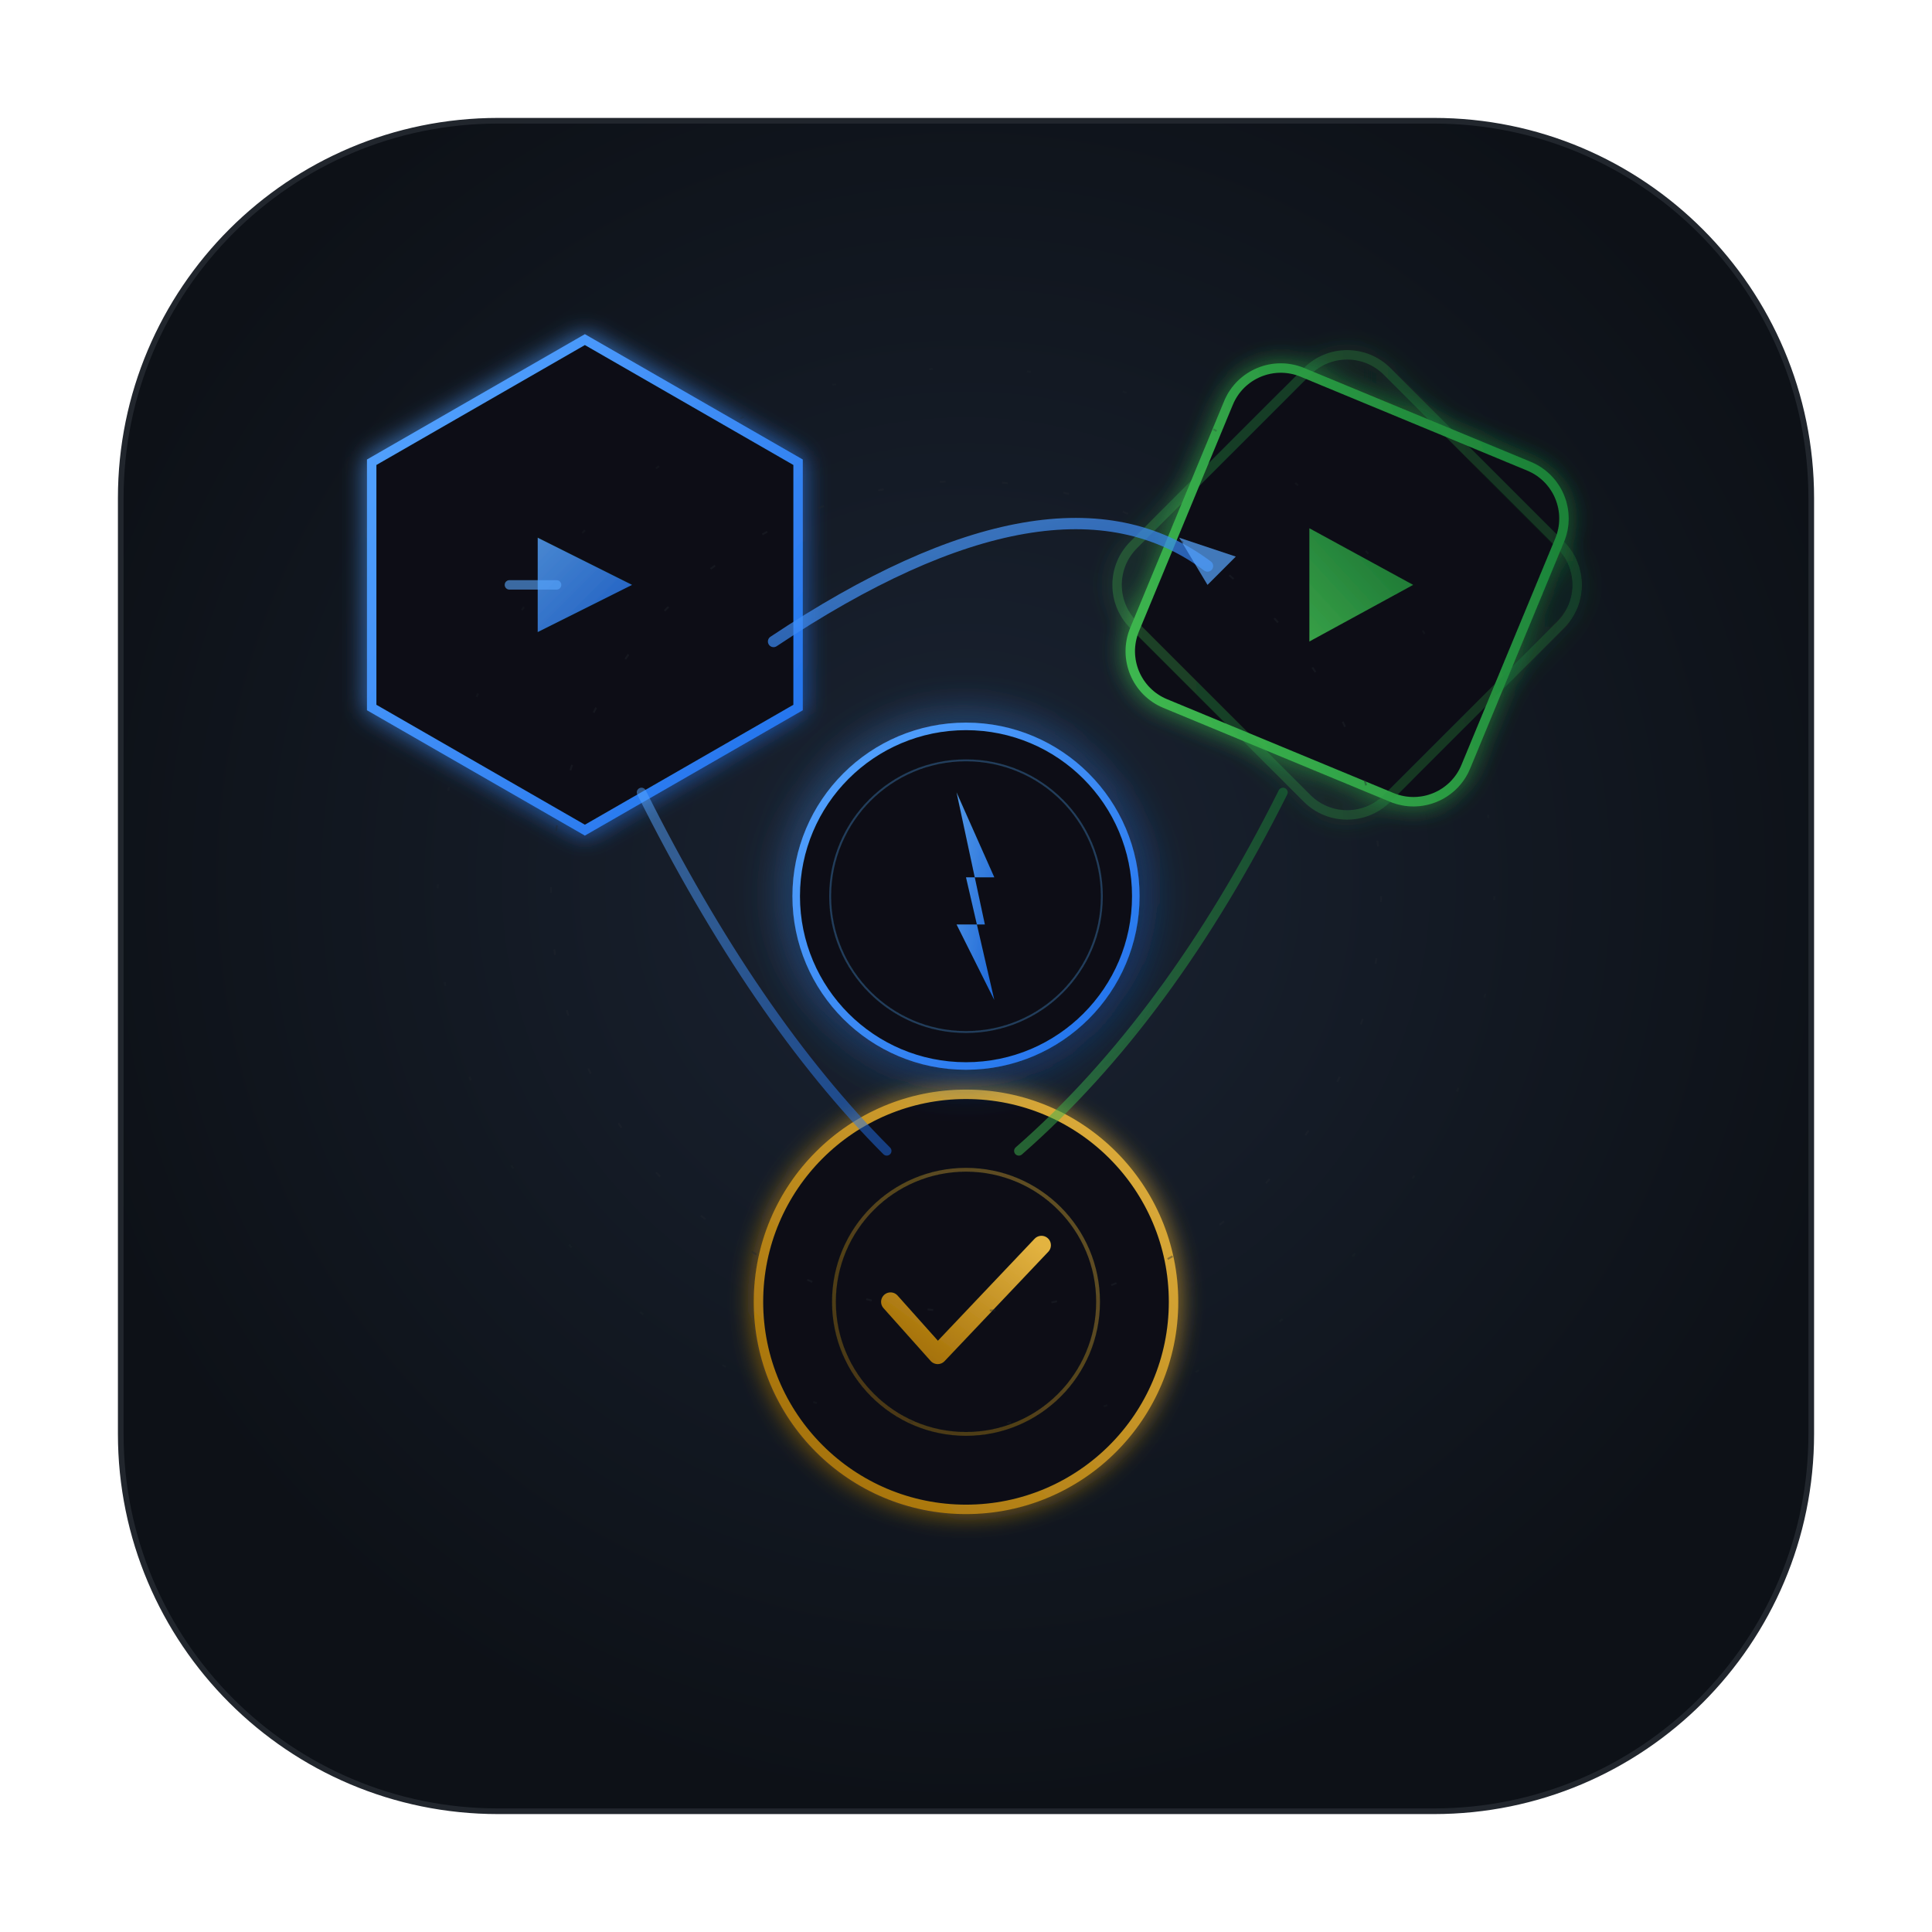
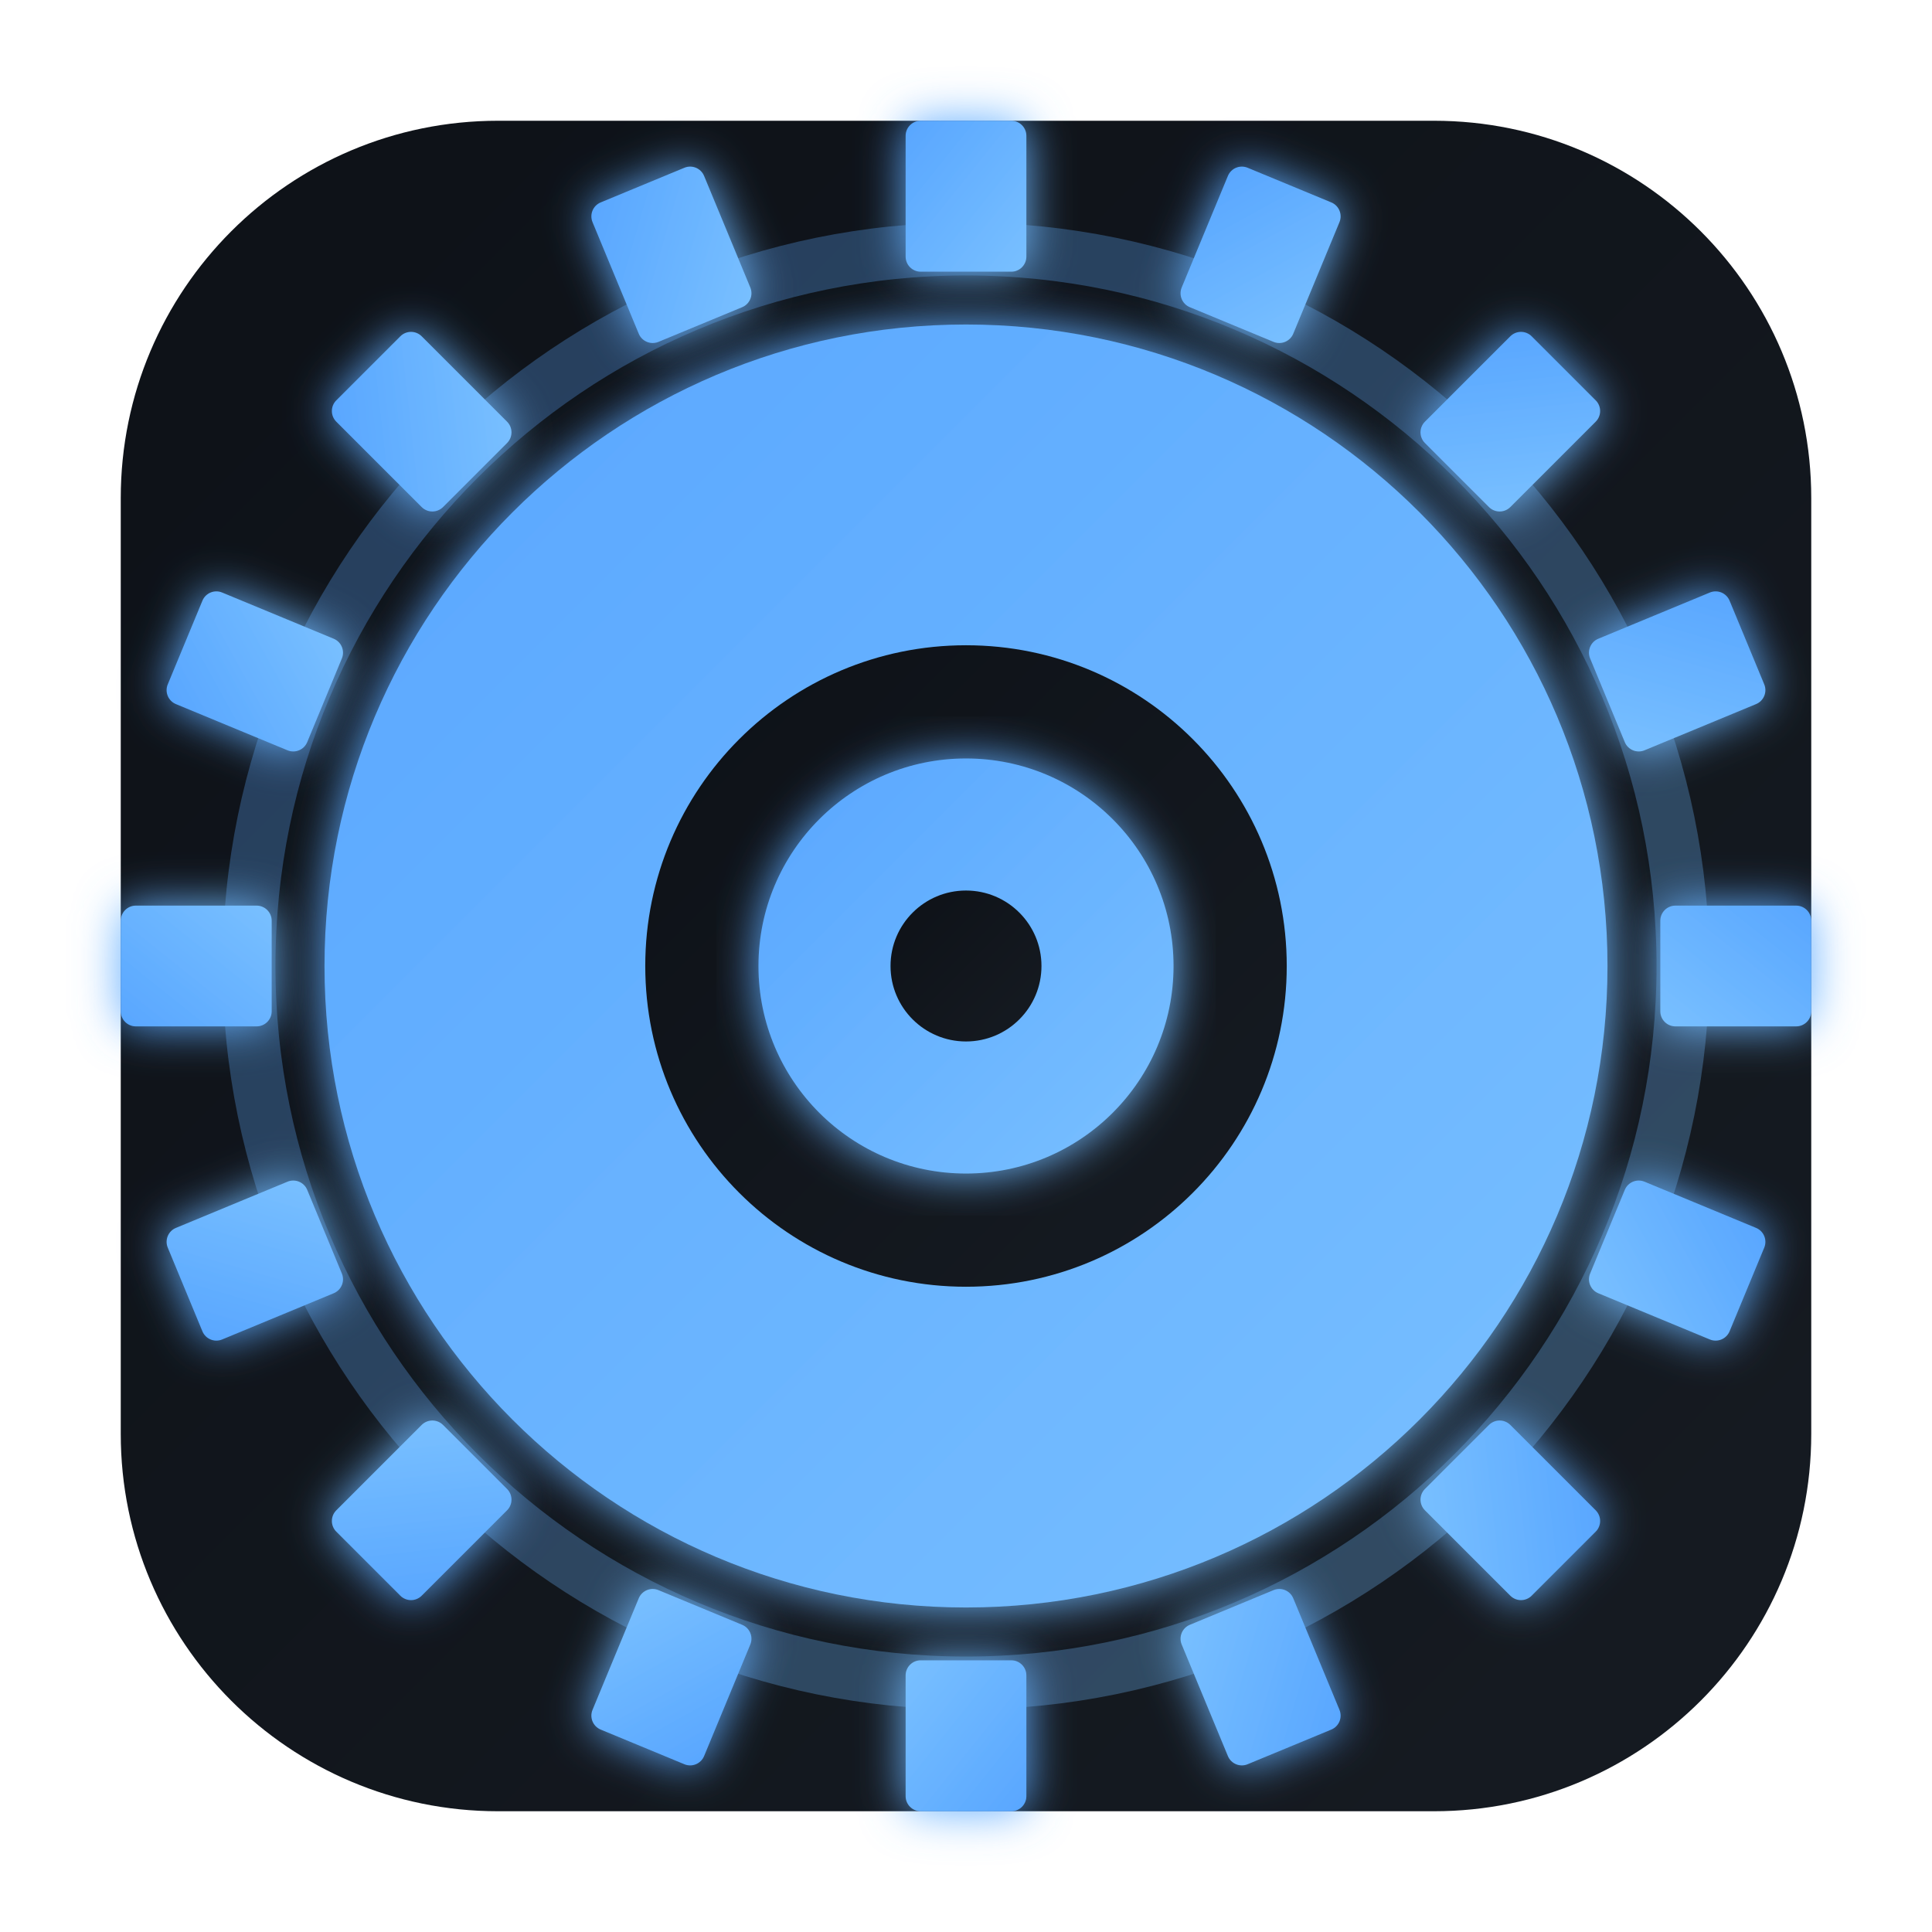
<svg xmlns="http://www.w3.org/2000/svg" viewBox="0 0 1024 1024">
  <defs>
-     <radialGradient id="bg" cx="50%" cy="45%" r="55%">
-       <stop offset="0%" stop-color="#1a2332" />
-       <stop offset="100%" stop-color="#0d1117" />
-     </radialGradient>
-     <linearGradient id="blue" x1="0" y1="0" x2="1" y2="1">
+     <linearGradient id="bg" x1="0" y1="0" x2="1" y2="1">
+       <stop offset="0%" stop-color="#0d1117" />
+       <stop offset="100%" stop-color="#161b22" />
+     </linearGradient>
+     <linearGradient id="gear" x1="0" y1="0" x2="1" y2="1">
      <stop offset="0%" stop-color="#58a6ff" />
-       <stop offset="100%" stop-color="#1f6feb" />
+       <stop offset="100%" stop-color="#79c0ff" />
    </linearGradient>
-     <linearGradient id="teal" x1="0" y1="1" x2="1" y2="0">
-       <stop offset="0%" stop-color="#3fb950" />
-       <stop offset="100%" stop-color="#1a7f37" />
-     </linearGradient>
-     <linearGradient id="amber" x1="1" y1="0" x2="0" y2="1">
-       <stop offset="0%" stop-color="#e3b341" />
-       <stop offset="100%" stop-color="#9e6a03" />
-     </linearGradient>
-     <filter id="glow" x="-20%" y="-20%" width="140%" height="140%">
-       <feGaussianBlur stdDeviation="6" result="blur" />
-       <feComposite in="SourceGraphic" in2="blur" operator="over" />
-     </filter>
-     <filter id="softGlow" x="-30%" y="-30%" width="160%" height="160%">
+     <filter id="glow">
      <feGaussianBlur stdDeviation="12" result="blur" />
-       <feComposite in="SourceGraphic" in2="blur" operator="over" />
+       <feMerge>
+         <feMergeNode in="blur" />
+         <feMergeNode in="SourceGraphic" />
+       </feMerge>
    </filter>
  </defs>
-   <rect x="64" y="64" width="896" height="896" rx="200" fill="url(#bg)" stroke="#21262d" stroke-width="3" />
-   <g transform="translate(310, 310)" filter="url(#glow)">
-     <polygon points="0,-130 113,-65 113,65 0,130 -113,65 -113,-65" fill="#0d1117" stroke="url(#blue)" stroke-width="5" />
-     <polygon points="-25,-25 25,0 -25,25" fill="url(#blue)" opacity="0.8" />
-     <line x1="-40" y1="0" x2="-15" y2="0" stroke="#58a6ff" stroke-width="5" stroke-linecap="round" opacity="0.6" />
+   <rect x="64" y="64" width="896" height="896" rx="200" fill="url(#bg)" />
+   <circle cx="512" cy="512" r="380" fill="none" stroke="url(#gear)" stroke-width="28" opacity="0.3" />
+   <g fill="url(#gear)" filter="url(#glow)">
+     <rect x="480" y="64" width="64" height="80" rx="8" transform="rotate(0 512 512)" />
+     <rect x="480" y="64" width="64" height="80" rx="8" transform="rotate(22.5 512 512)" />
+     <rect x="480" y="64" width="64" height="80" rx="8" transform="rotate(45 512 512)" />
+     <rect x="480" y="64" width="64" height="80" rx="8" transform="rotate(67.5 512 512)" />
+     <rect x="480" y="64" width="64" height="80" rx="8" transform="rotate(90 512 512)" />
+     <rect x="480" y="64" width="64" height="80" rx="8" transform="rotate(112.5 512 512)" />
+     <rect x="480" y="64" width="64" height="80" rx="8" transform="rotate(135 512 512)" />
+     <rect x="480" y="64" width="64" height="80" rx="8" transform="rotate(157.5 512 512)" />
+     <rect x="480" y="64" width="64" height="80" rx="8" transform="rotate(180 512 512)" />
+     <rect x="480" y="64" width="64" height="80" rx="8" transform="rotate(202.5 512 512)" />
+     <rect x="480" y="64" width="64" height="80" rx="8" transform="rotate(225 512 512)" />
+     <rect x="480" y="64" width="64" height="80" rx="8" transform="rotate(247.5 512 512)" />
+     <rect x="480" y="64" width="64" height="80" rx="8" transform="rotate(270 512 512)" />
+     <rect x="480" y="64" width="64" height="80" rx="8" transform="rotate(292.5 512 512)" />
+     <rect x="480" y="64" width="64" height="80" rx="8" transform="rotate(315 512 512)" />
+     <rect x="480" y="64" width="64" height="80" rx="8" transform="rotate(337.5 512 512)" />
  </g>
-   <g transform="translate(714, 310)" filter="url(#glow)">
-     <rect x="-95" y="-95" width="190" height="190" rx="30" transform="rotate(22.5 0 0)" fill="#0d1117" stroke="url(#teal)" stroke-width="5" />
-     <rect x="-95" y="-95" width="190" height="190" rx="30" transform="rotate(45 0 0)" fill="none" stroke="url(#teal)" stroke-width="5" opacity="0.3" />
-     <polygon points="-20,-30 35,0 -20,30" fill="url(#teal)" opacity="0.85" />
-   </g>
-   <g transform="translate(512, 690)" filter="url(#glow)">
-     <circle r="110" fill="#0d1117" stroke="url(#amber)" stroke-width="5" />
-     <circle r="70" fill="none" stroke="url(#amber)" stroke-width="2" opacity="0.4" />
-     <polyline points="-40,0 -15,28 40,-30" fill="none" stroke="url(#amber)" stroke-width="10" stroke-linecap="round" stroke-linejoin="round" />
-   </g>
-   <path d="M410,340 Q560,240 640,300" fill="none" stroke="url(#blue)" stroke-width="6" stroke-linecap="round" opacity="0.7" />
-   <polygon points="625,285 655,295 640,310" fill="#58a6ff" opacity="0.7" />
-   <path d="M340,420 Q400,540 470,610" fill="none" stroke="url(#blue)" stroke-width="5" stroke-linecap="round" opacity="0.5" />
-   <path d="M680,420 Q620,540 540,610" fill="none" stroke="url(#teal)" stroke-width="5" stroke-linecap="round" opacity="0.5" />
-   <g transform="translate(512, 475)" filter="url(#softGlow)">
-     <circle r="90" fill="#0d1117" stroke="url(#blue)" stroke-width="4" />
-     <circle r="72" fill="none" stroke="#58a6ff" stroke-width="1" opacity="0.3" />
-     <polygon points="-5,-55 15,-10 0,-10 15,55 -5,15 10,15" fill="url(#blue)" opacity="0.9" />
-   </g>
-   <circle cx="512" cy="475" r="220" fill="none" stroke="#21262d" stroke-width="1" stroke-dasharray="3 30" opacity="0.4" />
-   <circle cx="512" cy="475" r="280" fill="none" stroke="#21262d" stroke-width="1" stroke-dasharray="2 50" opacity="0.25" />
+   <circle cx="512" cy="512" r="340" fill="url(#gear)" filter="url(#glow)" />
+   <circle cx="512" cy="512" r="170" fill="url(#bg)" />
+   <circle cx="512" cy="512" r="110" fill="url(#gear)" filter="url(#glow)" />
+   <circle cx="512" cy="512" r="40" fill="url(#bg)" />
</svg>
